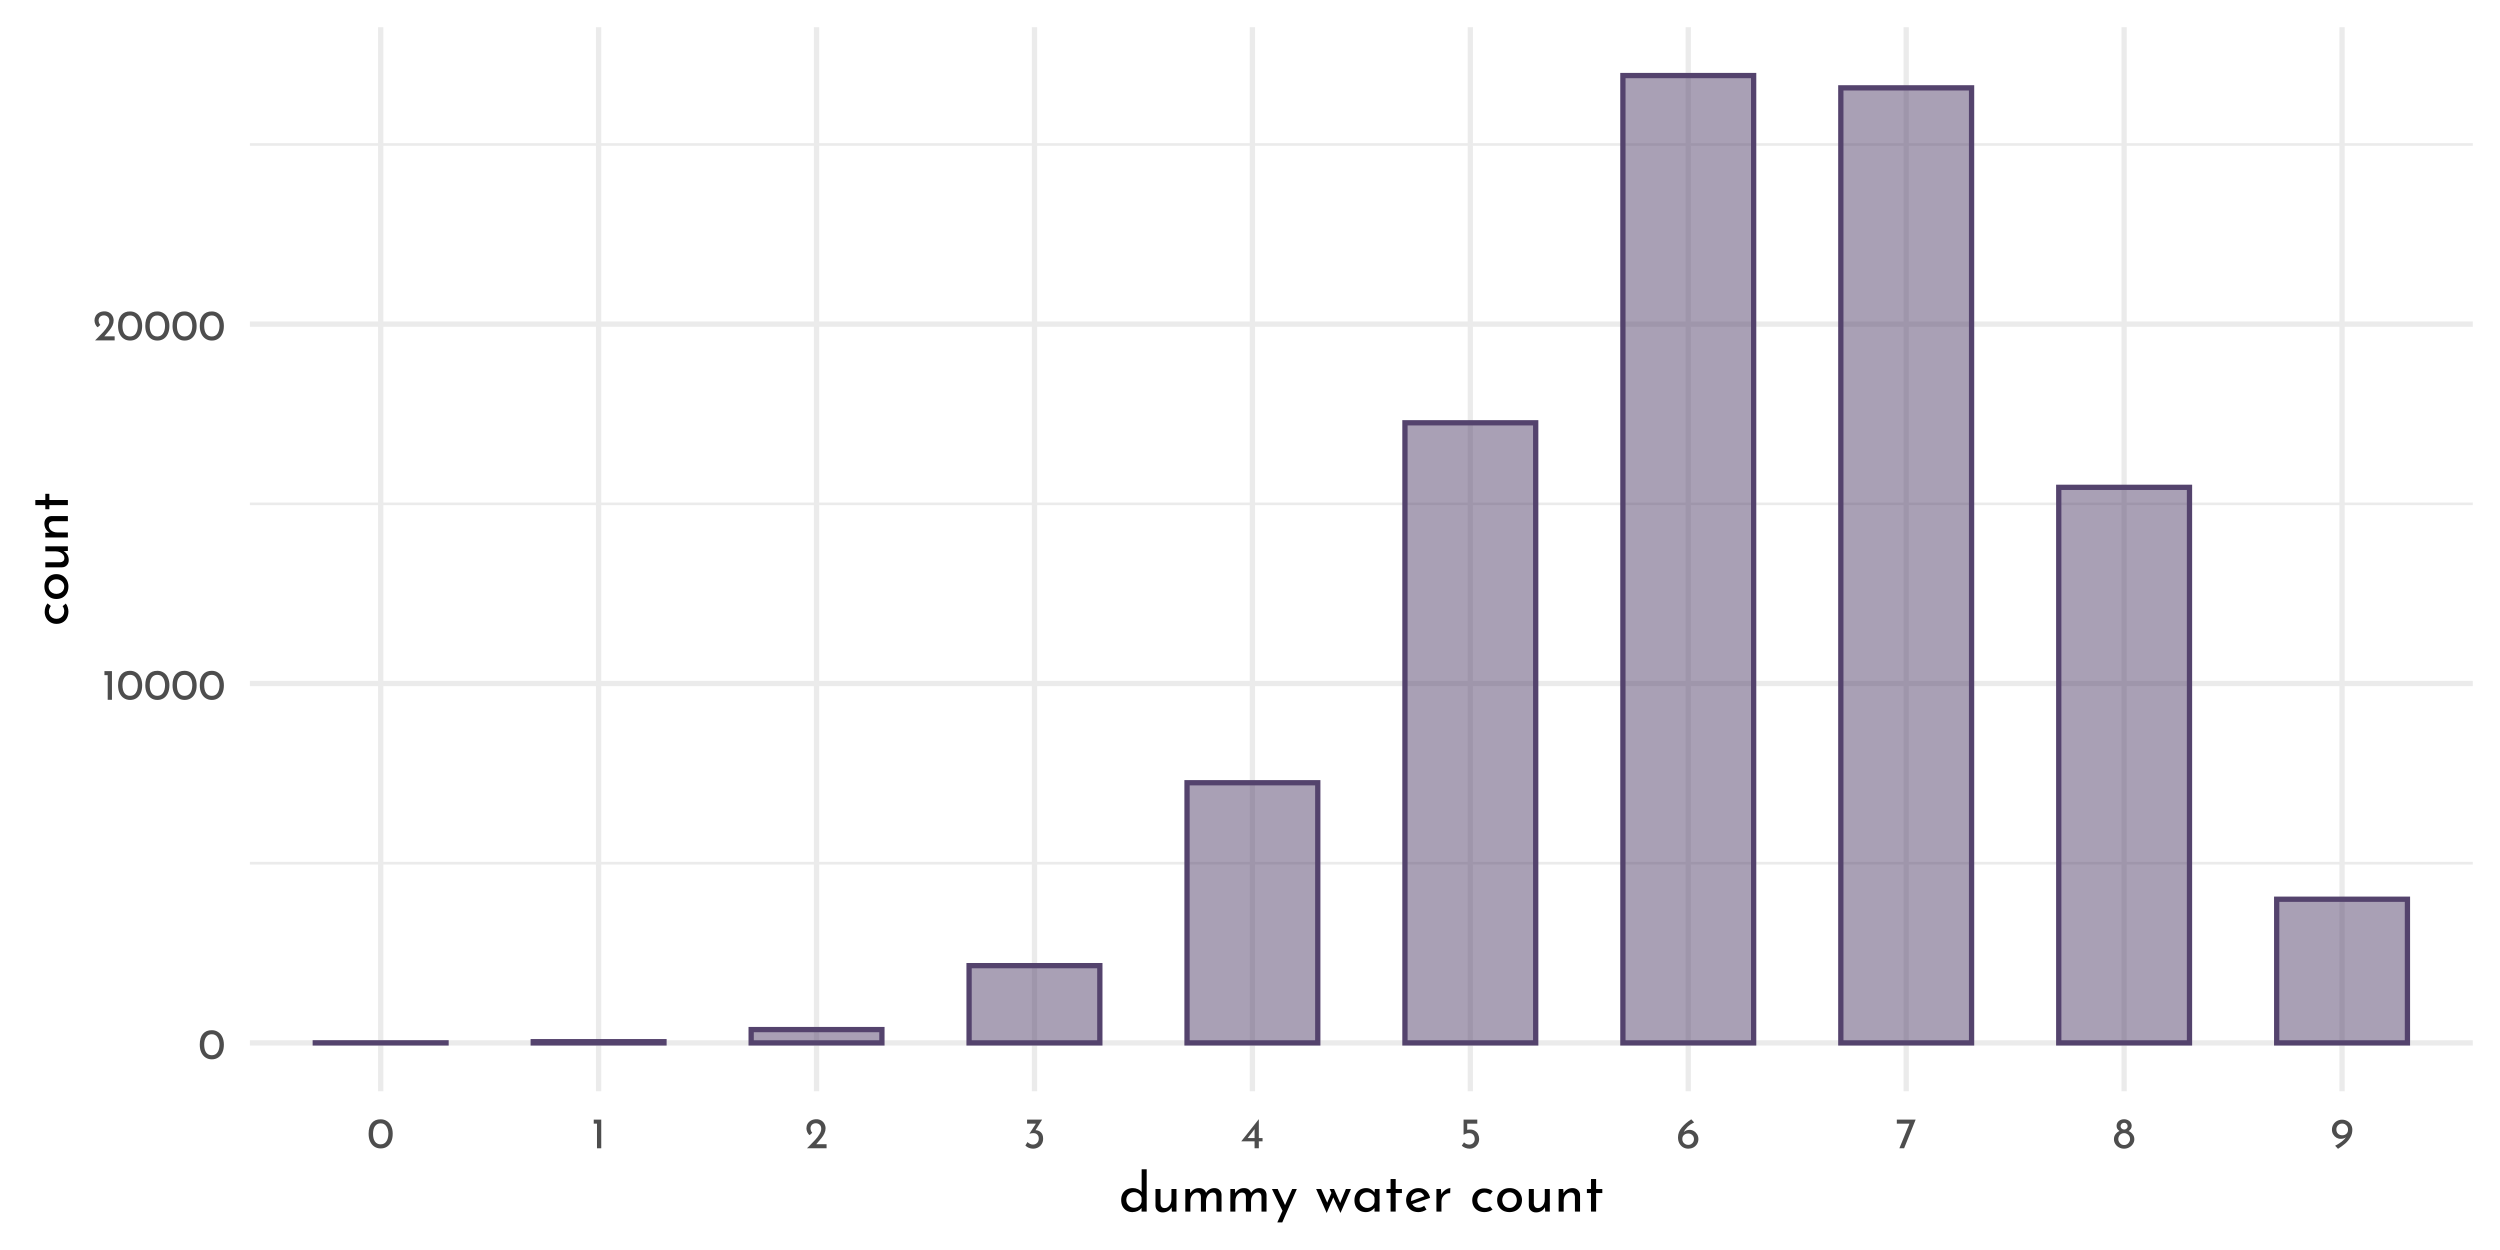
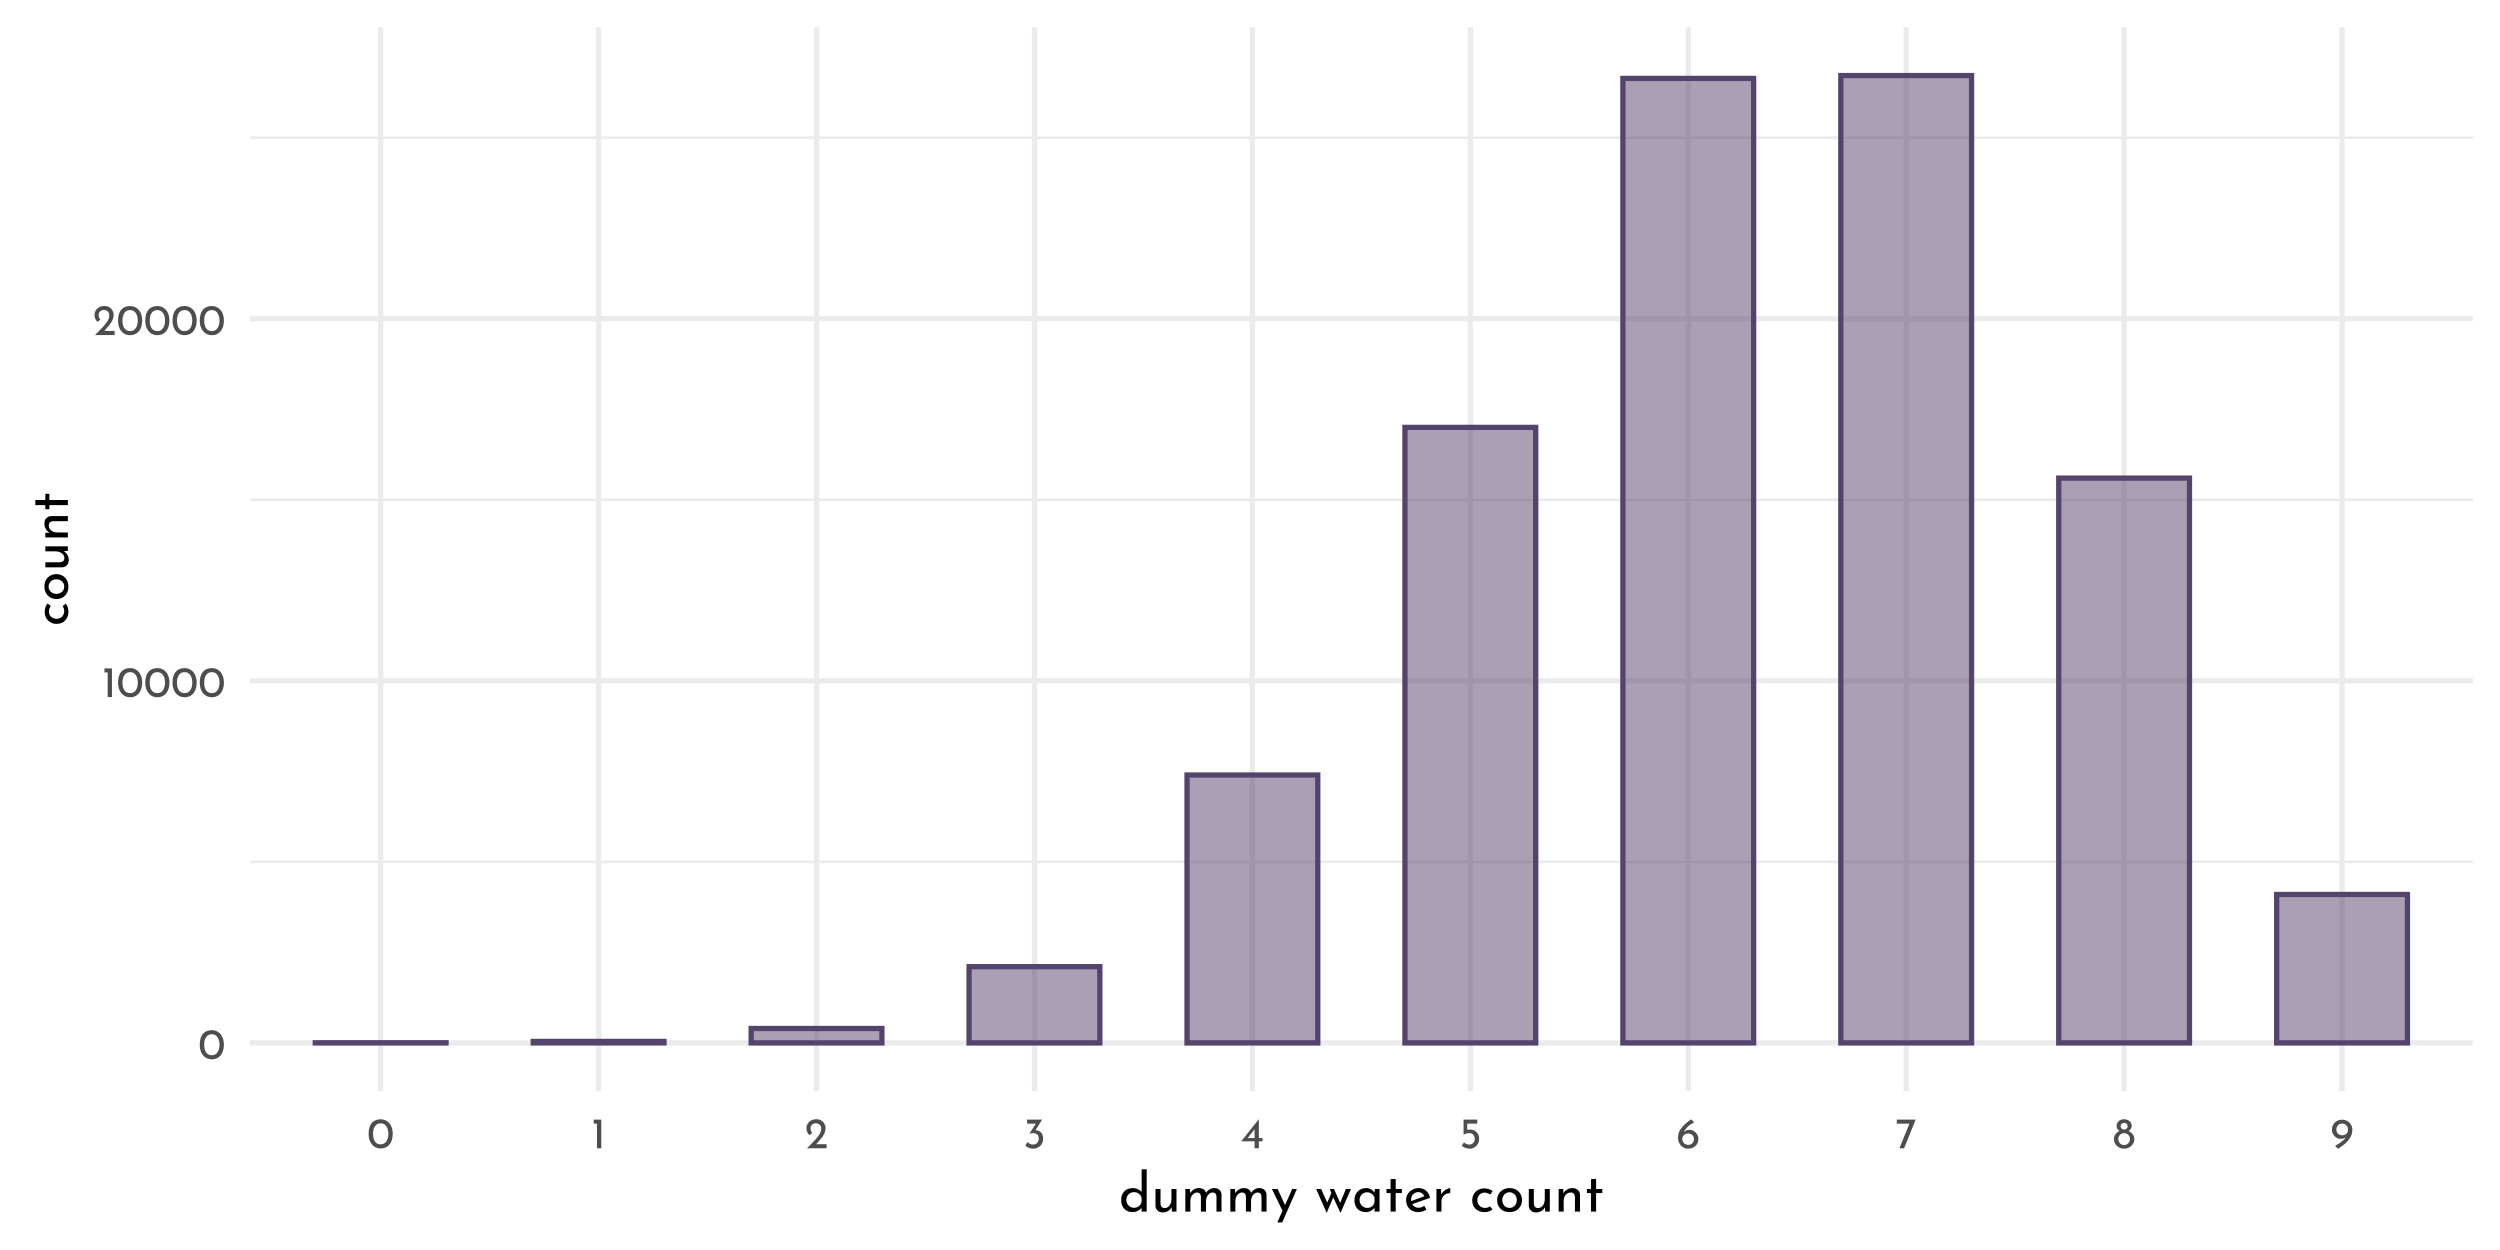
<svg xmlns="http://www.w3.org/2000/svg" xmlns:xlink="http://www.w3.org/1999/xlink" width="504pt" height="252pt" viewBox="0 0 504 252" version="1.1">
  <defs>
    <g>
      <symbol overflow="visible" id="glyph0-0">
        <path style="stroke:none;" d="" />
      </symbol>
      <symbol overflow="visible" id="glyph0-1">
        <path style="stroke:none;" d="M 2.75 0.031 C 2.27 0.031 1.848 -0.086 1.484 -0.328 C 1.117 -0.566 0.832 -0.906 0.625 -1.344 C 0.414 -1.789 0.312 -2.316 0.312 -2.922 C 0.312 -3.879 0.523 -4.609 0.953 -5.109 C 1.391 -5.609 1.988 -5.852 2.75 -5.844 C 3.219 -5.844 3.633 -5.723 4 -5.484 C 4.375 -5.254 4.66 -4.914 4.859 -4.469 C 5.066 -4.031 5.172 -3.516 5.172 -2.922 C 5.172 -2.305 5.066 -1.773 4.859 -1.328 C 4.66 -0.891 4.375 -0.551 4 -0.312 C 3.633 -0.082 3.219 0.031 2.75 0.031 Z M 2.734 -0.797 C 3.234 -0.797 3.613 -0.988 3.875 -1.375 C 4.145 -1.758 4.285 -2.281 4.297 -2.938 C 4.285 -3.57 4.145 -4.078 3.875 -4.453 C 3.613 -4.836 3.234 -5.031 2.734 -5.031 C 2.242 -5.031 1.863 -4.836 1.594 -4.453 C 1.332 -4.078 1.203 -3.566 1.203 -2.922 C 1.203 -2.266 1.332 -1.742 1.594 -1.359 C 1.863 -0.984 2.242 -0.797 2.734 -0.797 Z M 2.734 -0.797 " />
      </symbol>
      <symbol overflow="visible" id="glyph0-2">
        <path style="stroke:none;" d="M 1.984 -5.781 L 1.984 0 L 1.125 0 L 1.125 -4.969 L 0.469 -4.969 L 0.469 -5.781 Z M 1.984 -5.781 " />
      </symbol>
      <symbol overflow="visible" id="glyph0-3">
        <path style="stroke:none;" d="M 4.422 -0.828 L 4.422 0 L 0.469 0 L 0.766 -0.297 C 1.359 -0.891 1.82 -1.367 2.156 -1.734 C 2.5 -2.109 2.781 -2.484 3 -2.859 C 3.227 -3.242 3.344 -3.602 3.344 -3.938 C 3.344 -4.301 3.234 -4.578 3.016 -4.766 C 2.805 -4.953 2.551 -5.047 2.25 -5.047 C 2.008 -5.047 1.805 -4.992 1.641 -4.891 C 1.484 -4.785 1.367 -4.656 1.297 -4.5 C 1.223 -4.352 1.188 -4.207 1.188 -4.062 C 1.188 -3.688 1.301 -3.375 1.531 -3.125 L 1.016 -2.656 C 0.816 -2.77 0.656 -2.969 0.531 -3.25 C 0.414 -3.531 0.359 -3.789 0.359 -4.031 C 0.359 -4.352 0.438 -4.656 0.594 -4.938 C 0.758 -5.219 0.992 -5.441 1.297 -5.609 C 1.609 -5.773 1.973 -5.859 2.391 -5.859 C 2.742 -5.859 3.062 -5.773 3.344 -5.609 C 3.625 -5.441 3.836 -5.219 3.984 -4.938 C 4.141 -4.656 4.219 -4.348 4.219 -4.016 C 4.219 -3.68 4.141 -3.344 3.984 -3 C 3.828 -2.664 3.629 -2.352 3.391 -2.062 C 3.16 -1.77 2.852 -1.406 2.469 -0.969 L 2.344 -0.828 Z M 4.422 -0.828 " />
      </symbol>
      <symbol overflow="visible" id="glyph0-4">
        <path style="stroke:none;" d="M 2.516 -3.656 C 2.961 -3.633 3.328 -3.484 3.609 -3.203 C 3.898 -2.922 4.047 -2.492 4.047 -1.922 C 4.047 -1.523 3.953 -1.176 3.766 -0.875 C 3.586 -0.57 3.344 -0.336 3.031 -0.172 C 2.719 -0.004 2.375 0.078 2 0.078 C 1.719 0.078 1.438 0.02 1.156 -0.094 C 0.875 -0.219 0.645 -0.375 0.469 -0.562 L 0.906 -1.266 C 1.02 -1.129 1.176 -1.008 1.375 -0.906 C 1.57 -0.801 1.773 -0.75 1.984 -0.75 C 2.316 -0.75 2.598 -0.859 2.828 -1.078 C 3.055 -1.305 3.172 -1.609 3.172 -1.984 C 3.172 -2.305 3.07 -2.566 2.875 -2.766 C 2.676 -2.961 2.406 -3.062 2.062 -3.062 C 1.812 -3.062 1.562 -3.016 1.312 -2.922 L 1.297 -2.969 L 2.594 -4.969 L 0.812 -4.969 L 0.812 -5.781 L 3.844 -5.781 Z M 2.516 -3.656 " />
      </symbol>
      <symbol overflow="visible" id="glyph0-5">
        <path style="stroke:none;" d="M 4.406 -2.062 L 4.406 -1.406 L 3.656 -1.406 L 3.656 0 L 2.797 0 L 2.797 -1.406 L 0.109 -1.406 L 3.641 -5.859 L 3.656 -5.859 L 3.656 -2.062 Z M 2.797 -2.062 L 2.797 -3.859 L 1.406 -2.062 Z M 2.797 -2.062 " />
      </symbol>
      <symbol overflow="visible" id="glyph0-6">
        <path style="stroke:none;" d="M 2.266 -3.781 C 2.641 -3.781 2.961 -3.691 3.234 -3.516 C 3.516 -3.348 3.723 -3.125 3.859 -2.844 C 4.004 -2.562 4.078 -2.242 4.078 -1.891 C 4.078 -1.523 3.992 -1.191 3.828 -0.891 C 3.66 -0.598 3.43 -0.363 3.141 -0.188 C 2.848 -0.008 2.52 0.078 2.156 0.078 C 1.852 0.078 1.555 0.02 1.266 -0.094 C 0.984 -0.207 0.754 -0.352 0.578 -0.531 L 1.031 -1.203 C 1.145 -1.066 1.297 -0.957 1.484 -0.875 C 1.68 -0.789 1.879 -0.75 2.078 -0.75 C 2.398 -0.75 2.664 -0.852 2.875 -1.062 C 3.082 -1.27 3.188 -1.535 3.188 -1.859 C 3.188 -2.223 3.086 -2.516 2.891 -2.734 C 2.703 -2.953 2.426 -3.062 2.062 -3.062 C 1.863 -3.062 1.676 -3.031 1.5 -2.969 C 1.32 -2.914 1.133 -2.836 0.938 -2.734 L 0.938 -5.781 L 3.703 -5.781 L 3.703 -4.969 L 1.672 -4.969 L 1.672 -3.719 C 1.859 -3.758 2.055 -3.781 2.266 -3.781 Z M 2.266 -3.781 " />
      </symbol>
      <symbol overflow="visible" id="glyph0-7">
        <path style="stroke:none;" d="M 2.688 -3.719 C 2.988 -3.719 3.27 -3.633 3.531 -3.469 C 3.801 -3.312 4.02 -3.094 4.188 -2.812 C 4.352 -2.531 4.438 -2.211 4.438 -1.859 C 4.438 -1.484 4.344 -1.145 4.156 -0.844 C 3.969 -0.551 3.719 -0.32 3.406 -0.156 C 3.094 0 2.758 0.078 2.406 0.078 C 2.02 0.078 1.664 -0.016 1.344 -0.203 C 1.031 -0.398 0.781 -0.672 0.594 -1.016 C 0.414 -1.359 0.328 -1.758 0.328 -2.219 C 0.328 -2.914 0.578 -3.566 1.078 -4.172 C 1.578 -4.773 2.219 -5.332 3 -5.844 L 3.578 -5.219 C 3.047 -4.957 2.602 -4.656 2.25 -4.312 C 1.906 -3.969 1.648 -3.613 1.484 -3.25 C 1.785 -3.562 2.188 -3.719 2.688 -3.719 Z M 2.375 -0.688 C 2.707 -0.688 2.984 -0.797 3.203 -1.016 C 3.43 -1.234 3.547 -1.516 3.547 -1.859 C 3.547 -2.191 3.43 -2.461 3.203 -2.672 C 2.984 -2.879 2.707 -2.984 2.375 -2.984 C 2.164 -2.984 1.969 -2.938 1.781 -2.844 C 1.602 -2.758 1.461 -2.641 1.359 -2.484 C 1.254 -2.328 1.203 -2.16 1.203 -1.984 L 1.203 -1.828 C 1.203 -1.617 1.254 -1.426 1.359 -1.25 C 1.461 -1.082 1.602 -0.945 1.781 -0.844 C 1.969 -0.738 2.164 -0.688 2.375 -0.688 Z M 2.375 -0.688 " />
      </symbol>
      <symbol overflow="visible" id="glyph0-8">
        <path style="stroke:none;" d="M 4.062 -5.781 L 1.734 0 L 0.781 0 L 2.812 -4.969 L 0.266 -4.969 L 0.266 -5.781 Z M 4.062 -5.781 " />
      </symbol>
      <symbol overflow="visible" id="glyph0-9">
        <path style="stroke:none;" d="M 0.25 -1.828 C 0.25 -2.234 0.359 -2.578 0.578 -2.859 C 0.805 -3.148 1.07 -3.359 1.375 -3.484 C 1.188 -3.609 1.039 -3.754 0.938 -3.922 C 0.832 -4.086 0.781 -4.289 0.781 -4.531 C 0.781 -4.781 0.844 -5.004 0.969 -5.203 C 1.102 -5.41 1.285 -5.57 1.516 -5.688 C 1.742 -5.801 2.004 -5.859 2.297 -5.859 C 2.578 -5.859 2.832 -5.801 3.062 -5.688 C 3.301 -5.57 3.488 -5.414 3.625 -5.219 C 3.758 -5.02 3.828 -4.801 3.828 -4.562 C 3.828 -4.312 3.773 -4.102 3.672 -3.938 C 3.566 -3.77 3.41 -3.617 3.203 -3.484 C 3.523 -3.348 3.797 -3.133 4.016 -2.844 C 4.242 -2.562 4.359 -2.223 4.359 -1.828 C 4.359 -1.492 4.266 -1.18 4.078 -0.891 C 3.898 -0.598 3.648 -0.363 3.328 -0.188 C 3.016 -0.008 2.664 0.078 2.281 0.078 C 1.906 0.078 1.562 -0.008 1.25 -0.188 C 0.938 -0.363 0.691 -0.598 0.516 -0.891 C 0.336 -1.18 0.25 -1.492 0.25 -1.828 Z M 1.594 -4.438 C 1.594 -4.25 1.664 -4.094 1.812 -3.969 C 1.957 -3.844 2.125 -3.781 2.312 -3.781 C 2.5 -3.781 2.66 -3.844 2.797 -3.969 C 2.941 -4.094 3.016 -4.25 3.016 -4.438 C 3.016 -4.633 2.945 -4.801 2.812 -4.938 C 2.676 -5.07 2.508 -5.141 2.312 -5.141 C 2.113 -5.141 1.941 -5.07 1.797 -4.938 C 1.66 -4.801 1.594 -4.633 1.594 -4.438 Z M 1.125 -1.859 C 1.125 -1.648 1.176 -1.453 1.281 -1.266 C 1.383 -1.078 1.523 -0.926 1.703 -0.812 C 1.879 -0.707 2.07 -0.656 2.281 -0.656 C 2.5 -0.656 2.703 -0.707 2.891 -0.812 C 3.078 -0.926 3.223 -1.078 3.328 -1.266 C 3.441 -1.453 3.5 -1.648 3.5 -1.859 C 3.5 -2.078 3.445 -2.273 3.344 -2.453 C 3.238 -2.641 3.094 -2.785 2.906 -2.891 C 2.719 -3.004 2.52 -3.062 2.312 -3.062 C 2.094 -3.062 1.891 -3.008 1.703 -2.906 C 1.523 -2.801 1.383 -2.656 1.281 -2.469 C 1.176 -2.281 1.125 -2.078 1.125 -1.859 Z M 1.125 -1.859 " />
      </symbol>
      <symbol overflow="visible" id="glyph0-10">
        <path style="stroke:none;" d="M 2.359 -5.766 C 2.742 -5.766 3.094 -5.676 3.406 -5.5 C 3.727 -5.332 3.977 -5.094 4.156 -4.781 C 4.344 -4.469 4.438 -4.117 4.438 -3.734 C 4.438 -3.16 4.297 -2.641 4.016 -2.172 C 3.742 -1.711 3.41 -1.312 3.016 -0.969 C 2.617 -0.625 2.129 -0.266 1.547 0.109 L 0.969 -0.516 C 1.477 -0.773 1.922 -1.051 2.297 -1.344 C 2.68 -1.645 2.969 -1.941 3.156 -2.234 C 2.883 -2.016 2.523 -1.906 2.078 -1.906 C 1.773 -1.906 1.488 -1.984 1.219 -2.141 C 0.957 -2.305 0.742 -2.523 0.578 -2.797 C 0.41 -3.078 0.328 -3.391 0.328 -3.734 C 0.328 -4.141 0.422 -4.492 0.609 -4.797 C 0.797 -5.109 1.047 -5.348 1.359 -5.516 C 1.672 -5.68 2.004 -5.766 2.359 -5.766 Z M 1.219 -3.797 C 1.219 -3.441 1.328 -3.156 1.547 -2.938 C 1.773 -2.727 2.055 -2.625 2.391 -2.625 C 2.734 -2.625 3.016 -2.723 3.234 -2.922 C 3.453 -3.129 3.562 -3.383 3.562 -3.688 L 3.562 -3.859 C 3.551 -4.172 3.43 -4.438 3.203 -4.656 C 2.984 -4.875 2.711 -4.984 2.391 -4.984 C 2.055 -4.984 1.773 -4.867 1.547 -4.641 C 1.328 -4.422 1.219 -4.141 1.219 -3.797 Z M 1.219 -3.797 " />
      </symbol>
      <symbol overflow="visible" id="glyph1-0">
        <path style="stroke:none;" d="" />
      </symbol>
      <symbol overflow="visible" id="glyph1-1">
        <path style="stroke:none;" d="M 5.641 -8.531 L 5.641 0 L 4.609 0 L 4.609 -0.719 C 4.391 -0.457 4.117 -0.254 3.797 -0.109 C 3.484 0.035 3.133 0.109 2.75 0.109 C 2.32 0.109 1.938 0.008 1.594 -0.188 C 1.25 -0.395 0.977 -0.68 0.781 -1.047 C 0.594 -1.422 0.5 -1.852 0.5 -2.344 C 0.5 -2.832 0.598 -3.258 0.797 -3.625 C 1.004 -3.988 1.285 -4.266 1.641 -4.453 C 2.004 -4.641 2.414 -4.734 2.875 -4.734 C 3.219 -4.734 3.547 -4.66 3.859 -4.516 C 4.18 -4.379 4.438 -4.188 4.625 -3.938 L 4.625 -8.531 Z M 3.062 -0.766 C 3.457 -0.766 3.789 -0.867 4.062 -1.078 C 4.344 -1.297 4.523 -1.586 4.609 -1.953 L 4.609 -2.812 C 4.523 -3.133 4.336 -3.398 4.047 -3.609 C 3.766 -3.816 3.438 -3.922 3.062 -3.922 C 2.789 -3.922 2.535 -3.852 2.297 -3.719 C 2.066 -3.582 1.879 -3.395 1.734 -3.156 C 1.598 -2.926 1.531 -2.66 1.531 -2.359 C 1.531 -2.055 1.598 -1.785 1.734 -1.547 C 1.879 -1.305 2.066 -1.113 2.297 -0.969 C 2.535 -0.832 2.789 -0.766 3.062 -0.766 Z M 3.062 -0.766 " />
      </symbol>
      <symbol overflow="visible" id="glyph1-2">
        <path style="stroke:none;" d="M 5.125 -4.547 L 5.125 0 L 4.203 0 L 4.141 -0.875 C 3.984 -0.562 3.742 -0.305 3.422 -0.109 C 3.098 0.078 2.738 0.172 2.344 0.172 C 1.926 0.172 1.582 0.047 1.312 -0.203 C 1.039 -0.453 0.898 -0.781 0.891 -1.188 L 0.891 -4.547 L 1.906 -4.547 L 1.906 -1.547 C 1.926 -1.297 2.004 -1.094 2.141 -0.938 C 2.273 -0.789 2.477 -0.711 2.75 -0.703 C 3 -0.703 3.223 -0.773 3.422 -0.922 C 3.629 -1.078 3.797 -1.285 3.922 -1.547 C 4.047 -1.816 4.109 -2.113 4.109 -2.438 L 4.109 -4.547 Z M 5.125 -4.547 " />
      </symbol>
      <symbol overflow="visible" id="glyph1-3">
        <path style="stroke:none;" d="M 6.734 -4.734 C 7.172 -4.734 7.52 -4.609 7.781 -4.359 C 8.039 -4.117 8.176 -3.789 8.188 -3.375 L 8.188 0 L 7.172 0 L 7.172 -3 C 7.148 -3.539 6.91 -3.82 6.453 -3.844 C 6.18 -3.844 5.941 -3.766 5.734 -3.609 C 5.523 -3.453 5.363 -3.242 5.25 -2.984 C 5.133 -2.734 5.07 -2.461 5.062 -2.172 L 5.062 0 L 4.031 0 L 4.031 -3 C 4.008 -3.539 3.758 -3.82 3.281 -3.844 C 3.02 -3.844 2.785 -3.766 2.578 -3.609 C 2.367 -3.453 2.203 -3.242 2.078 -2.984 C 1.961 -2.723 1.906 -2.445 1.906 -2.156 L 1.906 0 L 0.891 0 L 0.891 -4.547 L 1.812 -4.547 L 1.891 -3.703 C 2.066 -4.023 2.305 -4.273 2.609 -4.453 C 2.91 -4.641 3.258 -4.734 3.656 -4.734 C 4.02 -4.734 4.328 -4.645 4.578 -4.469 C 4.828 -4.301 4.988 -4.066 5.062 -3.766 C 5.25 -4.066 5.488 -4.301 5.781 -4.469 C 6.07 -4.645 6.391 -4.734 6.734 -4.734 Z M 6.734 -4.734 " />
      </symbol>
      <symbol overflow="visible" id="glyph1-4">
        <path style="stroke:none;" d="M 5.219 -4.547 L 2.281 2.188 L 1.281 2.188 L 2.328 -0.156 L 0.203 -4.547 L 1.359 -4.547 L 2.844 -1.312 L 4.281 -4.547 Z M 5.219 -4.547 " />
      </symbol>
      <symbol overflow="visible" id="glyph1-5">
        <path style="stroke:none;" d="" />
      </symbol>
      <symbol overflow="visible" id="glyph1-6">
        <path style="stroke:none;" d="M 7.219 -4.547 L 5.109 0.281 L 3.656 -2.844 L 2.328 0.281 L 0.203 -4.547 L 1.219 -4.547 L 2.438 -1.797 L 3.281 -3.766 L 2.922 -4.547 L 3.812 -4.547 L 5.047 -1.734 L 6.203 -4.547 Z M 7.219 -4.547 " />
      </symbol>
      <symbol overflow="visible" id="glyph1-7">
        <path style="stroke:none;" d="M 5.562 -4.547 L 5.562 0 L 4.547 0 L 4.547 -0.75 C 4.379 -0.531 4.141 -0.332 3.828 -0.156 C 3.523 0.02 3.18 0.109 2.797 0.109 C 2.359 0.109 1.961 0.016 1.609 -0.172 C 1.266 -0.359 0.992 -0.629 0.797 -0.984 C 0.598 -1.348 0.5 -1.781 0.5 -2.281 C 0.5 -2.781 0.602 -3.211 0.812 -3.578 C 1.02 -3.953 1.301 -4.238 1.656 -4.438 C 2.008 -4.633 2.406 -4.734 2.844 -4.734 C 3.227 -4.734 3.562 -4.648 3.844 -4.484 C 4.133 -4.316 4.367 -4.098 4.547 -3.828 L 4.625 -4.547 Z M 3.062 -0.734 C 3.438 -0.734 3.758 -0.836 4.031 -1.047 C 4.301 -1.254 4.473 -1.539 4.547 -1.906 L 4.547 -2.812 C 4.453 -3.125 4.266 -3.379 3.984 -3.578 C 3.711 -3.785 3.395 -3.891 3.031 -3.891 C 2.758 -3.891 2.508 -3.82 2.281 -3.688 C 2.051 -3.562 1.867 -3.379 1.734 -3.141 C 1.598 -2.898 1.531 -2.629 1.531 -2.328 C 1.531 -2.035 1.598 -1.77 1.734 -1.531 C 1.879 -1.289 2.066 -1.098 2.297 -0.953 C 2.535 -0.805 2.789 -0.734 3.062 -0.734 Z M 3.062 -0.734 " />
      </symbol>
      <symbol overflow="visible" id="glyph1-8">
        <path style="stroke:none;" d="M 2.359 -6.562 L 2.359 -4.547 L 3.609 -4.547 L 3.609 -3.734 L 2.359 -3.734 L 2.359 0 L 1.328 0 L 1.328 -3.734 L 0.5 -3.734 L 0.5 -4.547 L 1.328 -4.547 L 1.328 -6.562 Z M 2.359 -6.562 " />
      </symbol>
      <symbol overflow="visible" id="glyph1-9">
        <path style="stroke:none;" d="M 3.031 -0.766 C 3.406 -0.766 3.773 -0.898 4.141 -1.172 L 4.609 -0.406 C 4.367 -0.25 4.109 -0.125 3.828 -0.031 C 3.547 0.062 3.27 0.109 3 0.109 C 2.5 0.109 2.055 0.004 1.672 -0.203 C 1.297 -0.41 1.004 -0.695 0.797 -1.062 C 0.598 -1.426 0.5 -1.844 0.5 -2.312 C 0.5 -2.758 0.609 -3.164 0.828 -3.531 C 1.055 -3.906 1.363 -4.195 1.75 -4.406 C 2.133 -4.625 2.562 -4.734 3.031 -4.734 C 3.625 -4.734 4.117 -4.562 4.516 -4.219 C 4.91 -3.875 5.18 -3.391 5.328 -2.766 L 1.734 -1.5 C 1.859 -1.27 2.031 -1.086 2.25 -0.953 C 2.477 -0.828 2.738 -0.766 3.031 -0.766 Z M 2.953 -3.922 C 2.535 -3.922 2.188 -3.773 1.906 -3.484 C 1.633 -3.191 1.5 -2.816 1.5 -2.359 C 1.5 -2.254 1.504 -2.172 1.516 -2.109 L 4.172 -3.094 C 4.055 -3.344 3.898 -3.539 3.703 -3.688 C 3.504 -3.844 3.254 -3.922 2.953 -3.922 Z M 2.953 -3.922 " />
      </symbol>
      <symbol overflow="visible" id="glyph1-10">
        <path style="stroke:none;" d="M 1.875 -3.469 C 2 -3.719 2.164 -3.938 2.375 -4.125 C 2.594 -4.32 2.82 -4.473 3.062 -4.578 C 3.312 -4.68 3.523 -4.734 3.703 -4.734 L 3.656 -3.719 C 3.332 -3.727 3.035 -3.66 2.766 -3.516 C 2.492 -3.367 2.281 -3.164 2.125 -2.906 C 1.977 -2.645 1.906 -2.367 1.906 -2.078 L 1.906 0 L 0.891 0 L 0.891 -4.547 L 1.797 -4.547 Z M 1.875 -3.469 " />
      </symbol>
      <symbol overflow="visible" id="glyph1-11">
        <path style="stroke:none;" d="M 4.594 -0.422 C 4.383 -0.254 4.141 -0.125 3.859 -0.031 C 3.578 0.062 3.285 0.109 2.984 0.109 C 2.492 0.109 2.062 0.008 1.688 -0.188 C 1.312 -0.383 1.02 -0.664 0.812 -1.031 C 0.602 -1.395 0.5 -1.812 0.5 -2.281 C 0.5 -2.75 0.609 -3.164 0.828 -3.531 C 1.047 -3.895 1.336 -4.176 1.703 -4.375 C 2.066 -4.57 2.461 -4.672 2.891 -4.672 C 3.586 -4.672 4.164 -4.484 4.625 -4.109 L 4.109 -3.438 C 3.961 -3.539 3.789 -3.629 3.594 -3.703 C 3.406 -3.785 3.203 -3.828 2.984 -3.828 C 2.711 -3.828 2.461 -3.758 2.234 -3.625 C 2.016 -3.488 1.836 -3.301 1.703 -3.062 C 1.578 -2.832 1.516 -2.57 1.516 -2.281 C 1.516 -2 1.582 -1.738 1.719 -1.5 C 1.852 -1.27 2.035 -1.082 2.266 -0.938 C 2.504 -0.801 2.773 -0.734 3.078 -0.734 C 3.453 -0.734 3.781 -0.844 4.062 -1.062 Z M 4.594 -0.422 " />
      </symbol>
      <symbol overflow="visible" id="glyph1-12">
        <path style="stroke:none;" d="M 0.5 -2.328 C 0.5 -2.766 0.602 -3.172 0.812 -3.547 C 1.031 -3.922 1.332 -4.211 1.719 -4.422 C 2.102 -4.629 2.539 -4.734 3.031 -4.734 C 3.508 -4.734 3.938 -4.629 4.312 -4.422 C 4.695 -4.211 4.992 -3.922 5.203 -3.547 C 5.41 -3.18 5.516 -2.773 5.516 -2.328 C 5.516 -1.867 5.41 -1.453 5.203 -1.078 C 4.992 -0.711 4.695 -0.422 4.312 -0.203 C 3.926 0.004 3.488 0.109 3 0.109 C 2.52 0.109 2.086 0.008 1.703 -0.188 C 1.328 -0.395 1.031 -0.68 0.812 -1.047 C 0.602 -1.41 0.5 -1.836 0.5 -2.328 Z M 1.531 -2.312 C 1.531 -2.02 1.594 -1.754 1.719 -1.516 C 1.844 -1.273 2.016 -1.082 2.234 -0.938 C 2.461 -0.801 2.711 -0.734 2.984 -0.734 C 3.41 -0.734 3.766 -0.883 4.047 -1.188 C 4.328 -1.488 4.469 -1.863 4.469 -2.312 C 4.469 -2.758 4.328 -3.133 4.047 -3.438 C 3.766 -3.738 3.41 -3.891 2.984 -3.891 C 2.711 -3.891 2.461 -3.816 2.234 -3.672 C 2.016 -3.535 1.844 -3.344 1.719 -3.094 C 1.594 -2.852 1.531 -2.594 1.531 -2.312 Z M 1.531 -2.312 " />
      </symbol>
      <symbol overflow="visible" id="glyph1-13">
        <path style="stroke:none;" d="M 3.719 -4.734 C 4.145 -4.734 4.492 -4.602 4.766 -4.344 C 5.047 -4.094 5.191 -3.766 5.203 -3.359 L 5.203 0 L 4.172 0 L 4.172 -3.016 C 4.148 -3.273 4.07 -3.477 3.938 -3.625 C 3.801 -3.77 3.594 -3.844 3.312 -3.844 C 2.906 -3.844 2.566 -3.68 2.297 -3.359 C 2.035 -3.035 1.906 -2.629 1.906 -2.141 L 1.906 0 L 0.891 0 L 0.891 -4.547 L 1.812 -4.547 L 1.875 -3.672 C 2.039 -4.004 2.285 -4.266 2.609 -4.453 C 2.93 -4.641 3.301 -4.734 3.719 -4.734 Z M 3.719 -4.734 " />
      </symbol>
      <symbol overflow="visible" id="glyph2-0">
        <path style="stroke:none;" d="" />
      </symbol>
      <symbol overflow="visible" id="glyph2-1">
        <path style="stroke:none;" d="M -0.422 -4.594 C -0.254 -4.383 -0.125 -4.141 -0.031 -3.859 C 0.062 -3.578 0.109 -3.285 0.109 -2.984 C 0.109 -2.492 0.008 -2.062 -0.188 -1.688 C -0.383 -1.312 -0.664 -1.02 -1.031 -0.812 C -1.395 -0.602 -1.812 -0.5 -2.281 -0.5 C -2.75 -0.5 -3.164 -0.609 -3.531 -0.828 C -3.895 -1.047 -4.176 -1.336 -4.375 -1.703 C -4.57 -2.066 -4.672 -2.461 -4.672 -2.891 C -4.672 -3.586 -4.484 -4.164 -4.109 -4.625 L -3.438 -4.109 C -3.539 -3.961 -3.629 -3.789 -3.703 -3.594 C -3.785 -3.406 -3.828 -3.203 -3.828 -2.984 C -3.828 -2.711 -3.758 -2.461 -3.625 -2.234 C -3.488 -2.016 -3.301 -1.836 -3.062 -1.703 C -2.832 -1.578 -2.57 -1.516 -2.281 -1.516 C -2 -1.516 -1.738 -1.582 -1.5 -1.719 C -1.27 -1.852 -1.082 -2.035 -0.938 -2.266 C -0.801 -2.504 -0.734 -2.773 -0.734 -3.078 C -0.734 -3.453 -0.844 -3.781 -1.062 -4.062 Z M -0.422 -4.594 " />
      </symbol>
      <symbol overflow="visible" id="glyph2-2">
        <path style="stroke:none;" d="M -2.328 -0.5 C -2.766 -0.5 -3.172 -0.602 -3.547 -0.812 C -3.922 -1.031 -4.211 -1.332 -4.422 -1.719 C -4.629 -2.102 -4.734 -2.539 -4.734 -3.031 C -4.734 -3.508 -4.629 -3.938 -4.422 -4.312 C -4.211 -4.695 -3.922 -4.992 -3.547 -5.203 C -3.18 -5.41 -2.773 -5.516 -2.328 -5.516 C -1.867 -5.516 -1.453 -5.41 -1.078 -5.203 C -0.711 -4.992 -0.422 -4.695 -0.203 -4.312 C 0.004 -3.926 0.109 -3.488 0.109 -3 C 0.109 -2.52 0.008 -2.086 -0.188 -1.703 C -0.395 -1.328 -0.68 -1.031 -1.047 -0.812 C -1.41 -0.602 -1.836 -0.5 -2.328 -0.5 Z M -2.312 -1.531 C -2.02 -1.531 -1.754 -1.594 -1.516 -1.719 C -1.273 -1.844 -1.082 -2.016 -0.938 -2.234 C -0.801 -2.461 -0.734 -2.711 -0.734 -2.984 C -0.734 -3.41 -0.883 -3.766 -1.188 -4.047 C -1.488 -4.328 -1.863 -4.469 -2.312 -4.469 C -2.758 -4.469 -3.133 -4.328 -3.438 -4.047 C -3.738 -3.766 -3.891 -3.41 -3.891 -2.984 C -3.891 -2.711 -3.816 -2.461 -3.672 -2.234 C -3.535 -2.016 -3.344 -1.844 -3.094 -1.719 C -2.852 -1.594 -2.594 -1.531 -2.312 -1.531 Z M -2.312 -1.531 " />
      </symbol>
      <symbol overflow="visible" id="glyph2-3">
        <path style="stroke:none;" d="M -4.547 -5.125 L 0 -5.125 L 0 -4.203 L -0.875 -4.141 C -0.562 -3.984 -0.305 -3.742 -0.109 -3.422 C 0.078 -3.098 0.172 -2.738 0.172 -2.344 C 0.172 -1.926 0.047 -1.582 -0.203 -1.312 C -0.453 -1.039 -0.781 -0.898 -1.188 -0.891 L -4.547 -0.891 L -4.547 -1.906 L -1.547 -1.906 C -1.297 -1.926 -1.094 -2.004 -0.938 -2.141 C -0.789 -2.273 -0.711 -2.477 -0.703 -2.75 C -0.703 -3 -0.773 -3.223 -0.922 -3.422 C -1.078 -3.629 -1.285 -3.797 -1.547 -3.922 C -1.816 -4.047 -2.113 -4.109 -2.438 -4.109 L -4.547 -4.109 Z M -4.547 -5.125 " />
      </symbol>
      <symbol overflow="visible" id="glyph2-4">
        <path style="stroke:none;" d="M -4.734 -3.719 C -4.734 -4.145 -4.602 -4.492 -4.344 -4.766 C -4.094 -5.047 -3.766 -5.191 -3.359 -5.203 L 0 -5.203 L 0 -4.172 L -3.016 -4.172 C -3.273 -4.148 -3.477 -4.07 -3.625 -3.938 C -3.77 -3.801 -3.844 -3.594 -3.844 -3.312 C -3.844 -2.906 -3.68 -2.566 -3.359 -2.297 C -3.035 -2.035 -2.629 -1.906 -2.141 -1.906 L 0 -1.906 L 0 -0.891 L -4.547 -0.891 L -4.547 -1.812 L -3.672 -1.875 C -4.004 -2.039 -4.266 -2.285 -4.453 -2.609 C -4.641 -2.93 -4.734 -3.301 -4.734 -3.719 Z M -4.734 -3.719 " />
      </symbol>
      <symbol overflow="visible" id="glyph2-5">
        <path style="stroke:none;" d="M -6.562 -2.359 L -4.547 -2.359 L -4.547 -3.609 L -3.734 -3.609 L -3.734 -2.359 L 0 -2.359 L 0 -1.328 L -3.734 -1.328 L -3.734 -0.5 L -4.547 -0.5 L -4.547 -1.328 L -6.562 -1.328 Z M -6.562 -2.359 " />
      </symbol>
    </g>
    <clipPath id="clip1">
      <path d="M 50.383 173 L 498.52 173 L 498.52 175 L 50.383 175 Z M 50.383 173 " />
    </clipPath>
    <clipPath id="clip2">
-       <path d="M 50.383 101 L 498.52 101 L 498.52 102 L 50.383 102 Z M 50.383 101 " />
+       <path d="M 50.383 100 L 498.52 100 L 498.52 102 L 50.383 102 Z M 50.383 100 " />
    </clipPath>
    <clipPath id="clip3">
-       <path d="M 50.383 28 L 498.52 28 L 498.52 30 L 50.383 30 Z M 50.383 28 " />
+       <path d="M 50.383 27 L 498.52 27 L 498.52 29 L 50.383 29 Z M 50.383 27 " />
    </clipPath>
    <clipPath id="clip4">
      <path d="M 50.383 209 L 498.52 209 L 498.52 211 L 50.383 211 Z M 50.383 209 " />
    </clipPath>
    <clipPath id="clip5">
-       <path d="M 50.383 137 L 498.52 137 L 498.52 139 L 50.383 139 Z M 50.383 137 " />
+       <path d="M 50.383 136 L 498.52 136 L 498.52 138 L 50.383 138 Z M 50.383 136 " />
    </clipPath>
    <clipPath id="clip6">
-       <path d="M 50.383 64 L 498.52 64 L 498.52 66 L 50.383 66 Z M 50.383 64 " />
+       <path d="M 50.383 63 L 498.52 63 L 498.52 65 L 50.383 65 Z M 50.383 63 " />
    </clipPath>
    <clipPath id="clip7">
      <path d="M 76 5.48 L 78 5.48 L 78 220 L 76 220 Z M 76 5.48 " />
    </clipPath>
    <clipPath id="clip8">
      <path d="M 120 5.48 L 122 5.48 L 122 220 L 120 220 Z M 120 5.48 " />
    </clipPath>
    <clipPath id="clip9">
      <path d="M 164 5.48 L 166 5.48 L 166 220 L 164 220 Z M 164 5.48 " />
    </clipPath>
    <clipPath id="clip10">
      <path d="M 208 5.48 L 210 5.48 L 210 220 L 208 220 Z M 208 5.48 " />
    </clipPath>
    <clipPath id="clip11">
      <path d="M 251 5.48 L 254 5.48 L 254 220 L 251 220 Z M 251 5.48 " />
    </clipPath>
    <clipPath id="clip12">
      <path d="M 295 5.48 L 297 5.48 L 297 220 L 295 220 Z M 295 5.48 " />
    </clipPath>
    <clipPath id="clip13">
      <path d="M 339 5.48 L 341 5.48 L 341 220 L 339 220 Z M 339 5.48 " />
    </clipPath>
    <clipPath id="clip14">
      <path d="M 383 5.48 L 385 5.48 L 385 220 L 383 220 Z M 383 5.48 " />
    </clipPath>
    <clipPath id="clip15">
      <path d="M 427 5.48 L 429 5.48 L 429 220 L 427 220 Z M 427 5.48 " />
    </clipPath>
    <clipPath id="clip16">
      <path d="M 471 5.48 L 473 5.48 L 473 220 L 471 220 Z M 471 5.48 " />
    </clipPath>
  </defs>
  <g id="surface69">
    <rect x="0" y="0" width="504" height="252" style="fill:rgb(100%,100%,100%);fill-opacity:1;stroke:none;" />
    <g clip-path="url(#clip1)" clip-rule="nonzero">
-       <path style="fill:none;stroke-width:0.533;stroke-linecap:butt;stroke-linejoin:round;stroke:rgb(92.157%,92.157%,92.157%);stroke-opacity:1;stroke-miterlimit:10;" d="M 50.383 174.023 L 498.52 174.023 " />
+       <path style="fill:none;stroke-width:0.533;stroke-linecap:butt;stroke-linejoin:round;stroke:rgb(92.157%,92.157%,92.157%);stroke-opacity:1;stroke-miterlimit:10;" d="M 50.383 173.75 L 498.52 173.75 " />
    </g>
    <g clip-path="url(#clip2)" clip-rule="nonzero">
-       <path style="fill:none;stroke-width:0.533;stroke-linecap:butt;stroke-linejoin:round;stroke:rgb(92.157%,92.157%,92.157%);stroke-opacity:1;stroke-miterlimit:10;" d="M 50.383 101.57 L 498.52 101.57 " />
+       <path style="fill:none;stroke-width:0.533;stroke-linecap:butt;stroke-linejoin:round;stroke:rgb(92.157%,92.157%,92.157%);stroke-opacity:1;stroke-miterlimit:10;" d="M 50.383 100.758 L 498.52 100.758 " />
    </g>
    <g clip-path="url(#clip3)" clip-rule="nonzero">
-       <path style="fill:none;stroke-width:0.533;stroke-linecap:butt;stroke-linejoin:round;stroke:rgb(92.157%,92.157%,92.157%);stroke-opacity:1;stroke-miterlimit:10;" d="M 50.383 29.121 L 498.52 29.121 " />
+       <path style="fill:none;stroke-width:0.533;stroke-linecap:butt;stroke-linejoin:round;stroke:rgb(92.157%,92.157%,92.157%);stroke-opacity:1;stroke-miterlimit:10;" d="M 50.383 27.762 L 498.52 27.762 " />
    </g>
    <g clip-path="url(#clip4)" clip-rule="nonzero">
      <path style="fill:none;stroke-width:1.067;stroke-linecap:butt;stroke-linejoin:round;stroke:rgb(92.157%,92.157%,92.157%);stroke-opacity:1;stroke-miterlimit:10;" d="M 50.383 210.25 L 498.52 210.25 " />
    </g>
    <g clip-path="url(#clip5)" clip-rule="nonzero">
-       <path style="fill:none;stroke-width:1.067;stroke-linecap:butt;stroke-linejoin:round;stroke:rgb(92.157%,92.157%,92.157%);stroke-opacity:1;stroke-miterlimit:10;" d="M 50.383 137.797 L 498.52 137.797 " />
+       <path style="fill:none;stroke-width:1.067;stroke-linecap:butt;stroke-linejoin:round;stroke:rgb(92.157%,92.157%,92.157%);stroke-opacity:1;stroke-miterlimit:10;" d="M 50.383 137.254 L 498.52 137.254 " />
    </g>
    <g clip-path="url(#clip6)" clip-rule="nonzero">
-       <path style="fill:none;stroke-width:1.067;stroke-linecap:butt;stroke-linejoin:round;stroke:rgb(92.157%,92.157%,92.157%);stroke-opacity:1;stroke-miterlimit:10;" d="M 50.383 65.344 L 498.52 65.344 " />
+       <path style="fill:none;stroke-width:1.067;stroke-linecap:butt;stroke-linejoin:round;stroke:rgb(92.157%,92.157%,92.157%);stroke-opacity:1;stroke-miterlimit:10;" d="M 50.383 64.262 L 498.52 64.262 " />
    </g>
    <g clip-path="url(#clip7)" clip-rule="nonzero">
      <path style="fill:none;stroke-width:1.067;stroke-linecap:butt;stroke-linejoin:round;stroke:rgb(92.157%,92.157%,92.157%);stroke-opacity:1;stroke-miterlimit:10;" d="M 76.746 220 L 76.746 5.48 " />
    </g>
    <g clip-path="url(#clip8)" clip-rule="nonzero">
      <path style="fill:none;stroke-width:1.067;stroke-linecap:butt;stroke-linejoin:round;stroke:rgb(92.157%,92.157%,92.157%);stroke-opacity:1;stroke-miterlimit:10;" d="M 120.68 220 L 120.68 5.48 " />
    </g>
    <g clip-path="url(#clip9)" clip-rule="nonzero">
      <path style="fill:none;stroke-width:1.067;stroke-linecap:butt;stroke-linejoin:round;stroke:rgb(92.157%,92.157%,92.157%);stroke-opacity:1;stroke-miterlimit:10;" d="M 164.613 220 L 164.613 5.48 " />
    </g>
    <g clip-path="url(#clip10)" clip-rule="nonzero">
      <path style="fill:none;stroke-width:1.067;stroke-linecap:butt;stroke-linejoin:round;stroke:rgb(92.157%,92.157%,92.157%);stroke-opacity:1;stroke-miterlimit:10;" d="M 208.551 220 L 208.551 5.48 " />
    </g>
    <g clip-path="url(#clip11)" clip-rule="nonzero">
      <path style="fill:none;stroke-width:1.067;stroke-linecap:butt;stroke-linejoin:round;stroke:rgb(92.157%,92.157%,92.157%);stroke-opacity:1;stroke-miterlimit:10;" d="M 252.484 220 L 252.484 5.48 " />
    </g>
    <g clip-path="url(#clip12)" clip-rule="nonzero">
      <path style="fill:none;stroke-width:1.067;stroke-linecap:butt;stroke-linejoin:round;stroke:rgb(92.157%,92.157%,92.157%);stroke-opacity:1;stroke-miterlimit:10;" d="M 296.418 220 L 296.418 5.48 " />
    </g>
    <g clip-path="url(#clip13)" clip-rule="nonzero">
      <path style="fill:none;stroke-width:1.067;stroke-linecap:butt;stroke-linejoin:round;stroke:rgb(92.157%,92.157%,92.157%);stroke-opacity:1;stroke-miterlimit:10;" d="M 340.355 220 L 340.355 5.48 " />
    </g>
    <g clip-path="url(#clip14)" clip-rule="nonzero">
      <path style="fill:none;stroke-width:1.067;stroke-linecap:butt;stroke-linejoin:round;stroke:rgb(92.157%,92.157%,92.157%);stroke-opacity:1;stroke-miterlimit:10;" d="M 384.289 220 L 384.289 5.48 " />
    </g>
    <g clip-path="url(#clip15)" clip-rule="nonzero">
      <path style="fill:none;stroke-width:1.067;stroke-linecap:butt;stroke-linejoin:round;stroke:rgb(92.157%,92.157%,92.157%);stroke-opacity:1;stroke-miterlimit:10;" d="M 428.223 220 L 428.223 5.48 " />
    </g>
    <g clip-path="url(#clip16)" clip-rule="nonzero">
      <path style="fill:none;stroke-width:1.067;stroke-linecap:butt;stroke-linejoin:round;stroke:rgb(92.157%,92.157%,92.157%);stroke-opacity:1;stroke-miterlimit:10;" d="M 472.16 220 L 472.16 5.48 " />
    </g>
-     <path style="fill-rule:nonzero;fill:rgb(32.941%,26.275%,42.745%);fill-opacity:0.502;stroke-width:1.067;stroke-linecap:square;stroke-linejoin:miter;stroke:rgb(32.941%,26.275%,42.745%);stroke-opacity:1;stroke-miterlimit:10;" d="M 63.562 210.25 L 89.922 210.25 L 89.922 210.234 L 63.562 210.234 Z M 63.562 210.25 " />
-     <path style="fill-rule:nonzero;fill:rgb(32.941%,26.275%,42.745%);fill-opacity:0.502;stroke-width:1.067;stroke-linecap:square;stroke-linejoin:miter;stroke:rgb(32.941%,26.275%,42.745%);stroke-opacity:1;stroke-miterlimit:10;" d="M 107.5 210.25 L 133.859 210.25 L 133.859 210.004 L 107.5 210.004 Z M 107.5 210.25 " />
-     <path style="fill-rule:nonzero;fill:rgb(32.941%,26.275%,42.745%);fill-opacity:0.502;stroke-width:1.067;stroke-linecap:square;stroke-linejoin:miter;stroke:rgb(32.941%,26.275%,42.745%);stroke-opacity:1;stroke-miterlimit:10;" d="M 151.434 210.25 L 177.793 210.25 L 177.793 207.562 L 151.434 207.562 Z M 151.434 210.25 " />
-     <path style="fill-rule:nonzero;fill:rgb(32.941%,26.275%,42.745%);fill-opacity:0.502;stroke-width:1.067;stroke-linecap:square;stroke-linejoin:miter;stroke:rgb(32.941%,26.275%,42.745%);stroke-opacity:1;stroke-miterlimit:10;" d="M 195.367 210.25 L 221.727 210.25 L 221.727 194.672 L 195.367 194.672 Z M 195.367 210.25 " />
-     <path style="fill-rule:nonzero;fill:rgb(32.941%,26.275%,42.745%);fill-opacity:0.502;stroke-width:1.067;stroke-linecap:square;stroke-linejoin:miter;stroke:rgb(32.941%,26.275%,42.745%);stroke-opacity:1;stroke-miterlimit:10;" d="M 239.305 210.25 L 265.664 210.25 L 265.664 157.801 L 239.305 157.801 Z M 239.305 210.25 " />
-     <path style="fill-rule:nonzero;fill:rgb(32.941%,26.275%,42.745%);fill-opacity:0.502;stroke-width:1.067;stroke-linecap:square;stroke-linejoin:miter;stroke:rgb(32.941%,26.275%,42.745%);stroke-opacity:1;stroke-miterlimit:10;" d="M 283.238 210.25 L 309.598 210.25 L 309.598 85.234 L 283.238 85.234 Z M 283.238 210.25 " />
-     <path style="fill-rule:nonzero;fill:rgb(32.941%,26.275%,42.745%);fill-opacity:0.502;stroke-width:1.067;stroke-linecap:square;stroke-linejoin:miter;stroke:rgb(32.941%,26.275%,42.745%);stroke-opacity:1;stroke-miterlimit:10;" d="M 327.176 210.25 L 353.535 210.25 L 353.535 15.23 L 327.176 15.23 Z M 327.176 210.25 " />
-     <path style="fill-rule:nonzero;fill:rgb(32.941%,26.275%,42.745%);fill-opacity:0.502;stroke-width:1.067;stroke-linecap:square;stroke-linejoin:miter;stroke:rgb(32.941%,26.275%,42.745%);stroke-opacity:1;stroke-miterlimit:10;" d="M 371.109 210.25 L 397.469 210.25 L 397.469 17.711 L 371.109 17.711 Z M 371.109 210.25 " />
-     <path style="fill-rule:nonzero;fill:rgb(32.941%,26.275%,42.745%);fill-opacity:0.502;stroke-width:1.067;stroke-linecap:square;stroke-linejoin:miter;stroke:rgb(32.941%,26.275%,42.745%);stroke-opacity:1;stroke-miterlimit:10;" d="M 415.043 210.25 L 441.402 210.25 L 441.402 98.246 L 415.043 98.246 Z M 415.043 210.25 " />
-     <path style="fill-rule:nonzero;fill:rgb(32.941%,26.275%,42.745%);fill-opacity:0.502;stroke-width:1.067;stroke-linecap:square;stroke-linejoin:miter;stroke:rgb(32.941%,26.275%,42.745%);stroke-opacity:1;stroke-miterlimit:10;" d="M 458.98 210.25 L 485.34 210.25 L 485.34 181.285 L 458.98 181.285 Z M 458.98 210.25 " />
+     <path style="fill-rule:nonzero;fill:rgb(32.941%,26.275%,42.745%);fill-opacity:0.502;stroke-width:1.067;stroke-linecap:square;stroke-linejoin:miter;stroke:rgb(32.941%,26.275%,42.745%);stroke-opacity:1;stroke-miterlimit:10;" d="M 63.562 210.25 L 89.922 210.25 L 89.922 210.223 L 63.562 210.223 Z M 63.562 210.25 " />
+     <path style="fill-rule:nonzero;fill:rgb(32.941%,26.275%,42.745%);fill-opacity:0.502;stroke-width:1.067;stroke-linecap:square;stroke-linejoin:miter;stroke:rgb(32.941%,26.275%,42.745%);stroke-opacity:1;stroke-miterlimit:10;" d="M 107.5 210.25 L 133.859 210.25 L 133.859 209.949 L 107.5 209.949 Z M 107.5 210.25 " />
+     <path style="fill-rule:nonzero;fill:rgb(32.941%,26.275%,42.745%);fill-opacity:0.502;stroke-width:1.067;stroke-linecap:square;stroke-linejoin:miter;stroke:rgb(32.941%,26.275%,42.745%);stroke-opacity:1;stroke-miterlimit:10;" d="M 151.434 210.25 L 177.793 210.25 L 177.793 207.344 L 151.434 207.344 Z M 151.434 210.25 " />
+     <path style="fill-rule:nonzero;fill:rgb(32.941%,26.275%,42.745%);fill-opacity:0.502;stroke-width:1.067;stroke-linecap:square;stroke-linejoin:miter;stroke:rgb(32.941%,26.275%,42.745%);stroke-opacity:1;stroke-miterlimit:10;" d="M 195.367 210.25 L 221.727 210.25 L 221.727 194.883 L 195.367 194.883 Z M 195.367 210.25 " />
+     <path style="fill-rule:nonzero;fill:rgb(32.941%,26.275%,42.745%);fill-opacity:0.502;stroke-width:1.067;stroke-linecap:square;stroke-linejoin:miter;stroke:rgb(32.941%,26.275%,42.745%);stroke-opacity:1;stroke-miterlimit:10;" d="M 239.305 210.25 L 265.664 210.25 L 265.664 156.242 L 239.305 156.242 Z M 239.305 210.25 " />
+     <path style="fill-rule:nonzero;fill:rgb(32.941%,26.275%,42.745%);fill-opacity:0.502;stroke-width:1.067;stroke-linecap:square;stroke-linejoin:miter;stroke:rgb(32.941%,26.275%,42.745%);stroke-opacity:1;stroke-miterlimit:10;" d="M 283.238 210.25 L 309.598 210.25 L 309.598 86.16 L 283.238 86.16 Z M 283.238 210.25 " />
+     <path style="fill-rule:nonzero;fill:rgb(32.941%,26.275%,42.745%);fill-opacity:0.502;stroke-width:1.067;stroke-linecap:square;stroke-linejoin:miter;stroke:rgb(32.941%,26.275%,42.745%);stroke-opacity:1;stroke-miterlimit:10;" d="M 327.176 210.25 L 353.535 210.25 L 353.535 15.809 L 327.176 15.809 Z M 327.176 210.25 " />
+     <path style="fill-rule:nonzero;fill:rgb(32.941%,26.275%,42.745%);fill-opacity:0.502;stroke-width:1.067;stroke-linecap:square;stroke-linejoin:miter;stroke:rgb(32.941%,26.275%,42.745%);stroke-opacity:1;stroke-miterlimit:10;" d="M 371.109 210.25 L 397.469 210.25 L 397.469 15.23 L 371.109 15.23 Z M 371.109 210.25 " />
+     <path style="fill-rule:nonzero;fill:rgb(32.941%,26.275%,42.745%);fill-opacity:0.502;stroke-width:1.067;stroke-linecap:square;stroke-linejoin:miter;stroke:rgb(32.941%,26.275%,42.745%);stroke-opacity:1;stroke-miterlimit:10;" d="M 415.043 210.25 L 441.402 210.25 L 441.402 96.387 L 415.043 96.387 Z M 415.043 210.25 " />
+     <path style="fill-rule:nonzero;fill:rgb(32.941%,26.275%,42.745%);fill-opacity:0.502;stroke-width:1.067;stroke-linecap:square;stroke-linejoin:miter;stroke:rgb(32.941%,26.275%,42.745%);stroke-opacity:1;stroke-miterlimit:10;" d="M 458.98 210.25 L 485.34 210.25 L 485.34 180.328 L 458.98 180.328 Z M 458.98 210.25 " />
    <g style="fill:rgb(30.196%,30.196%,30.196%);fill-opacity:1;">
      <use xlink:href="#glyph0-1" x="39.961" y="213.531" />
    </g>
    <g style="fill:rgb(30.196%,30.196%,30.196%);fill-opacity:1;">
-       <use xlink:href="#glyph0-2" x="20.586" y="141.078" />
-       <use xlink:href="#glyph0-1" x="23.49" y="141.078" />
-       <use xlink:href="#glyph0-1" x="28.981" y="141.078" />
-       <use xlink:href="#glyph0-1" x="34.472" y="141.078" />
-       <use xlink:href="#glyph0-1" x="39.964" y="141.078" />
-     </g>
-     <g style="fill:rgb(30.196%,30.196%,30.196%);fill-opacity:1;">
-       <use xlink:href="#glyph0-3" x="18.691" y="68.629" />
-       <use xlink:href="#glyph0-1" x="23.487" y="68.629" />
-       <use xlink:href="#glyph0-1" x="28.979" y="68.629" />
-       <use xlink:href="#glyph0-1" x="34.47" y="68.629" />
-       <use xlink:href="#glyph0-1" x="39.961" y="68.629" />
+       <use xlink:href="#glyph0-2" x="20.586" y="140.535" />
+       <use xlink:href="#glyph0-1" x="23.49" y="140.535" />
+       <use xlink:href="#glyph0-1" x="28.981" y="140.535" />
+       <use xlink:href="#glyph0-1" x="34.472" y="140.535" />
+       <use xlink:href="#glyph0-1" x="39.964" y="140.535" />
+     </g>
+     <g style="fill:rgb(30.196%,30.196%,30.196%);fill-opacity:1;">
+       <use xlink:href="#glyph0-3" x="18.691" y="67.543" />
+       <use xlink:href="#glyph0-1" x="23.487" y="67.543" />
+       <use xlink:href="#glyph0-1" x="28.979" y="67.543" />
+       <use xlink:href="#glyph0-1" x="34.47" y="67.543" />
+       <use xlink:href="#glyph0-1" x="39.961" y="67.543" />
    </g>
    <g style="fill:rgb(30.196%,30.196%,30.196%);fill-opacity:1;">
      <use xlink:href="#glyph0-1" x="74" y="231.496" />
    </g>
    <g style="fill:rgb(30.196%,30.196%,30.196%);fill-opacity:1;">
      <use xlink:href="#glyph0-2" x="119.227" y="231.496" />
    </g>
    <g style="fill:rgb(30.196%,30.196%,30.196%);fill-opacity:1;">
      <use xlink:href="#glyph0-3" x="162.215" y="231.496" />
    </g>
    <g style="fill:rgb(30.196%,30.196%,30.196%);fill-opacity:1;">
      <use xlink:href="#glyph0-4" x="206.246" y="231.496" />
    </g>
    <g style="fill:rgb(30.196%,30.196%,30.196%);fill-opacity:1;">
      <use xlink:href="#glyph0-5" x="250.125" y="231.496" />
    </g>
    <g style="fill:rgb(30.196%,30.196%,30.196%);fill-opacity:1;">
      <use xlink:href="#glyph0-6" x="294.117" y="231.496" />
    </g>
    <g style="fill:rgb(30.196%,30.196%,30.196%);fill-opacity:1;">
      <use xlink:href="#glyph0-7" x="337.957" y="231.496" />
    </g>
    <g style="fill:rgb(30.196%,30.196%,30.196%);fill-opacity:1;">
      <use xlink:href="#glyph0-8" x="382.133" y="231.496" />
    </g>
    <g style="fill:rgb(30.196%,30.196%,30.196%);fill-opacity:1;">
      <use xlink:href="#glyph0-9" x="425.922" y="231.496" />
    </g>
    <g style="fill:rgb(30.196%,30.196%,30.196%);fill-opacity:1;">
      <use xlink:href="#glyph0-10" x="469.793" y="231.496" />
    </g>
    <g style="fill:rgb(0%,0%,0%);fill-opacity:1;">
      <use xlink:href="#glyph1-1" x="225.531" y="244.254" />
      <use xlink:href="#glyph1-2" x="232.054" y="244.254" />
      <use xlink:href="#glyph1-3" x="238.071" y="244.254" />
      <use xlink:href="#glyph1-3" x="247.146" y="244.254" />
      <use xlink:href="#glyph1-4" x="256.221" y="244.254" />
      <use xlink:href="#glyph1-5" x="261.655" y="244.254" />
      <use xlink:href="#glyph1-6" x="265.131" y="244.254" />
      <use xlink:href="#glyph1-7" x="272.556" y="244.254" />
      <use xlink:href="#glyph1-8" x="279.013" y="244.254" />
      <use xlink:href="#glyph1-9" x="282.973" y="244.254" />
      <use xlink:href="#glyph1-10" x="288.693" y="244.254" />
      <use xlink:href="#glyph1-5" x="292.829" y="244.254" />
      <use xlink:href="#glyph1-11" x="296.305" y="244.254" />
      <use xlink:href="#glyph1-12" x="301.321" y="244.254" />
      <use xlink:href="#glyph1-2" x="307.316" y="244.254" />
      <use xlink:href="#glyph1-13" x="313.333" y="244.254" />
      <use xlink:href="#glyph1-8" x="319.416" y="244.254" />
    </g>
    <g style="fill:rgb(0%,0%,0%);fill-opacity:1;">
      <use xlink:href="#glyph2-1" x="13.684" y="126.273" />
      <use xlink:href="#glyph2-2" x="13.684" y="121.257" />
      <use xlink:href="#glyph2-3" x="13.684" y="115.262" />
      <use xlink:href="#glyph2-4" x="13.684" y="109.245" />
      <use xlink:href="#glyph2-5" x="13.684" y="103.162" />
    </g>
  </g>
</svg>
